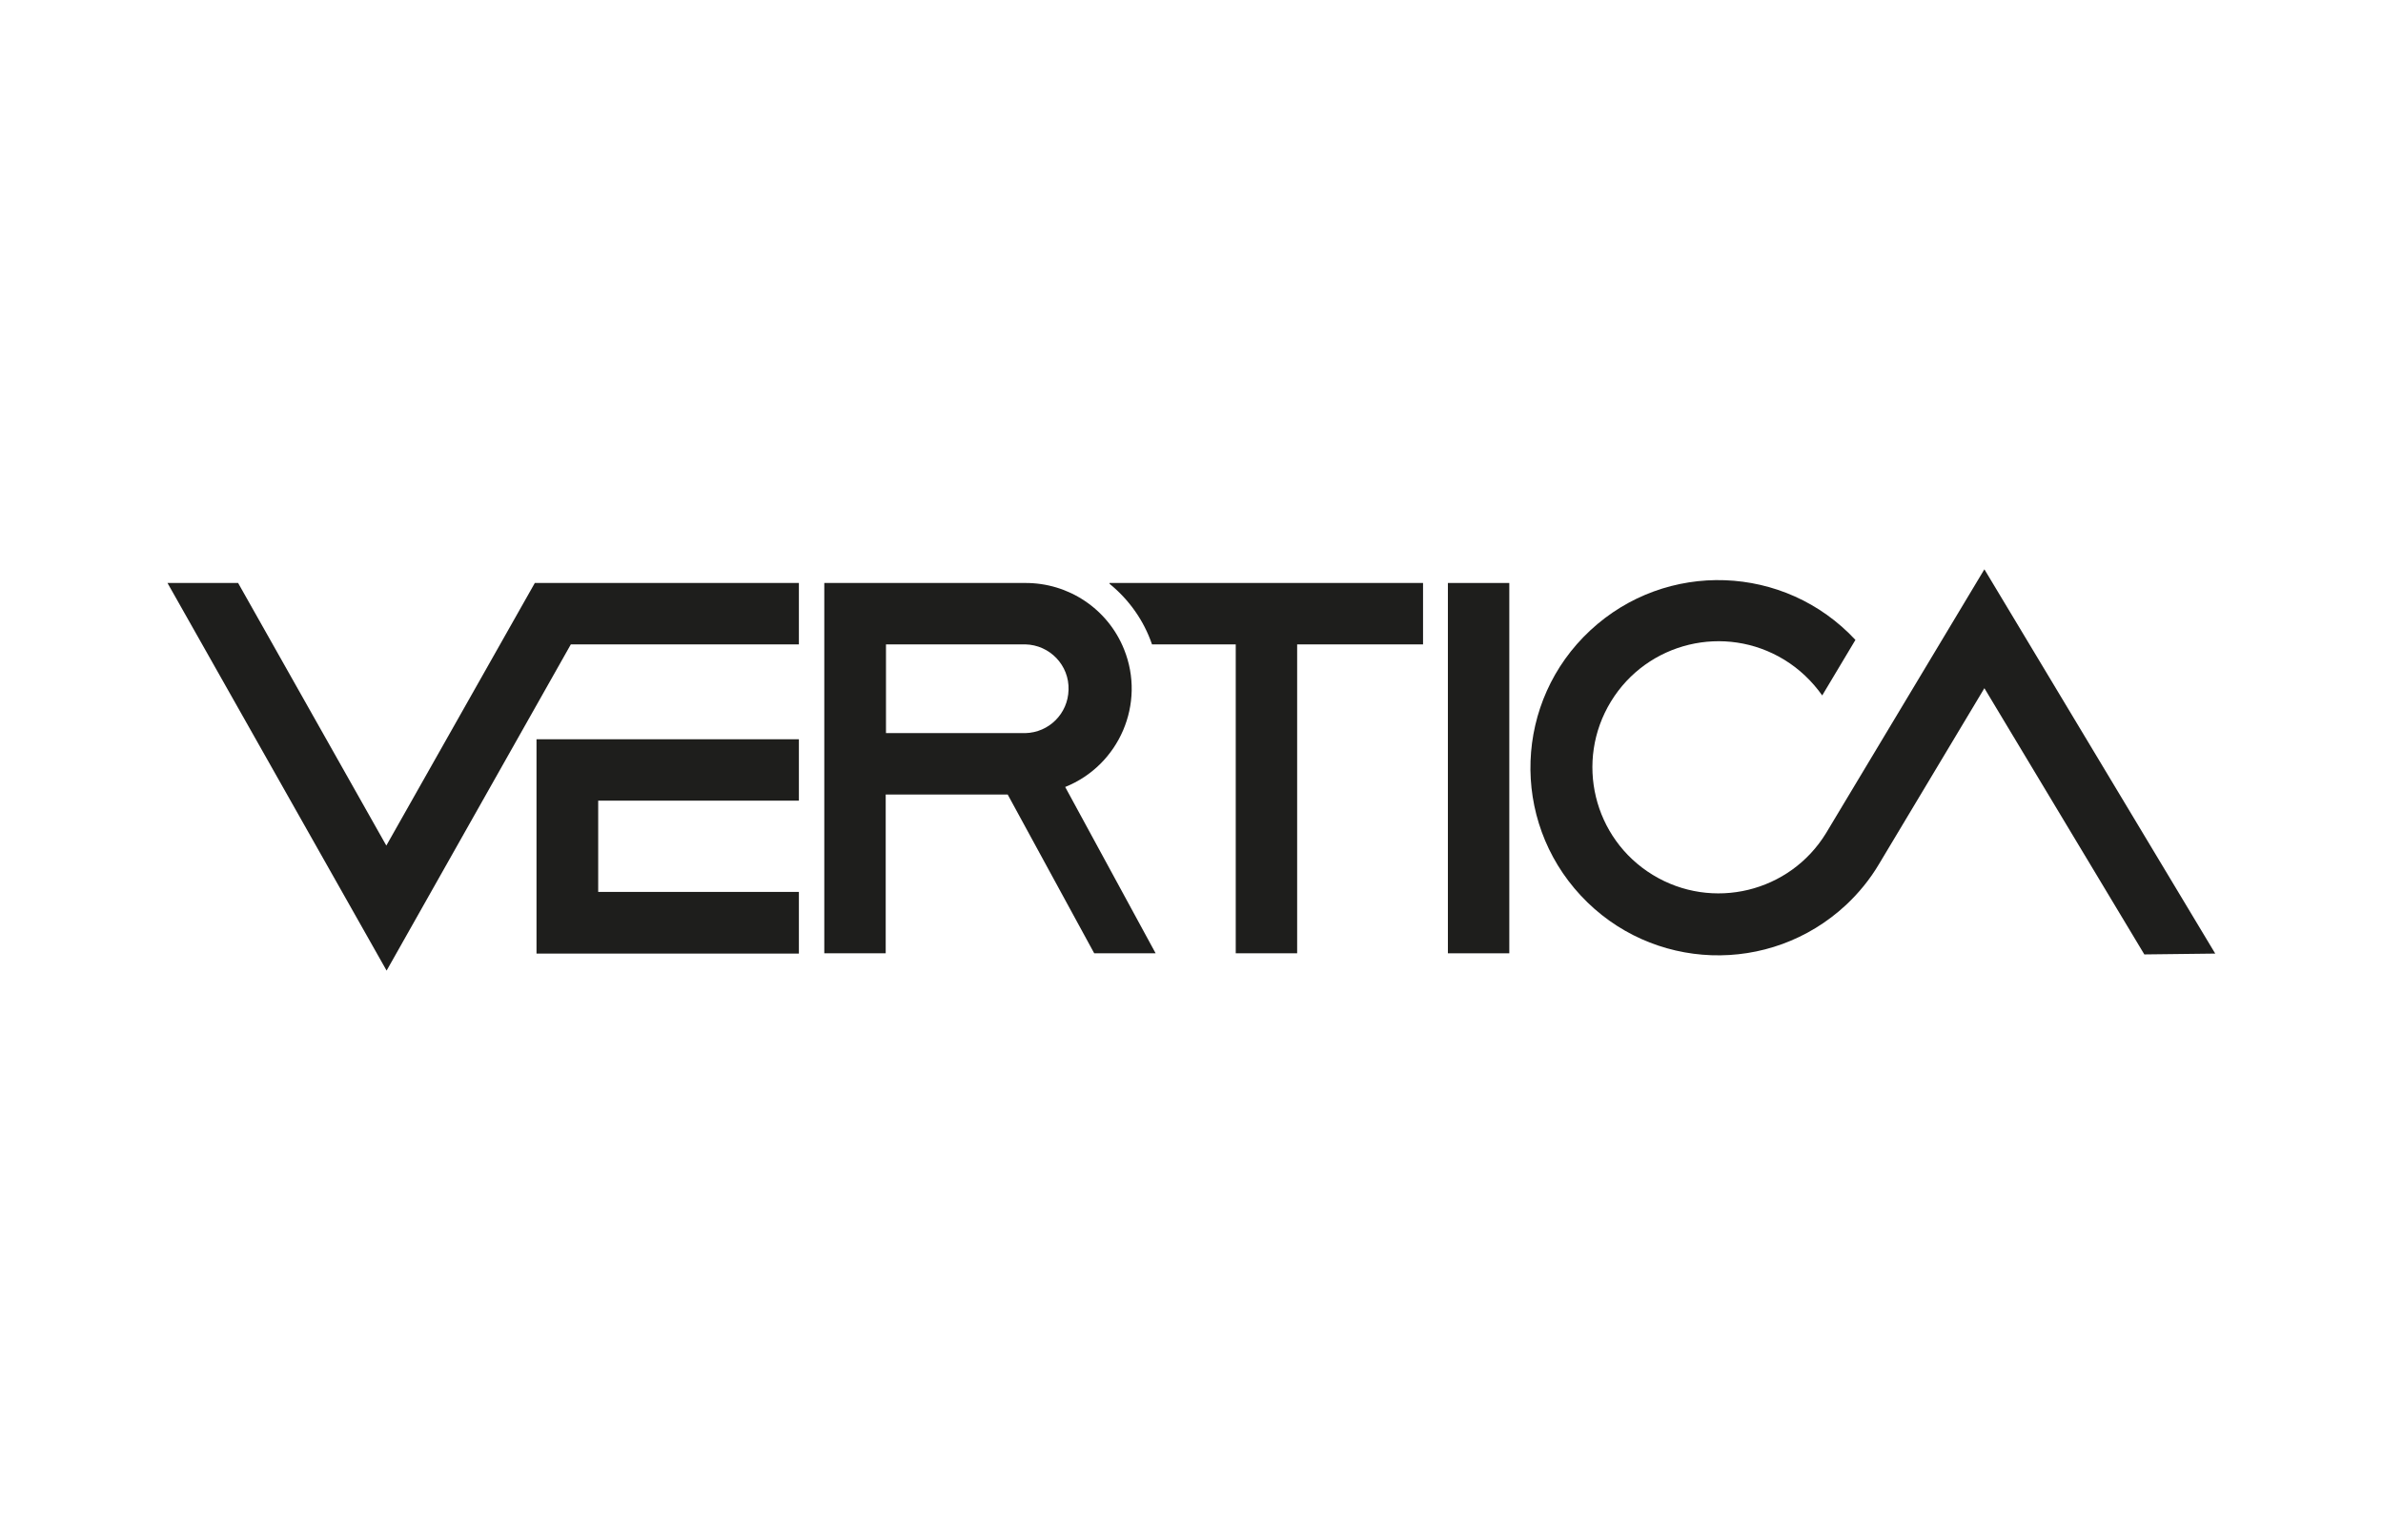
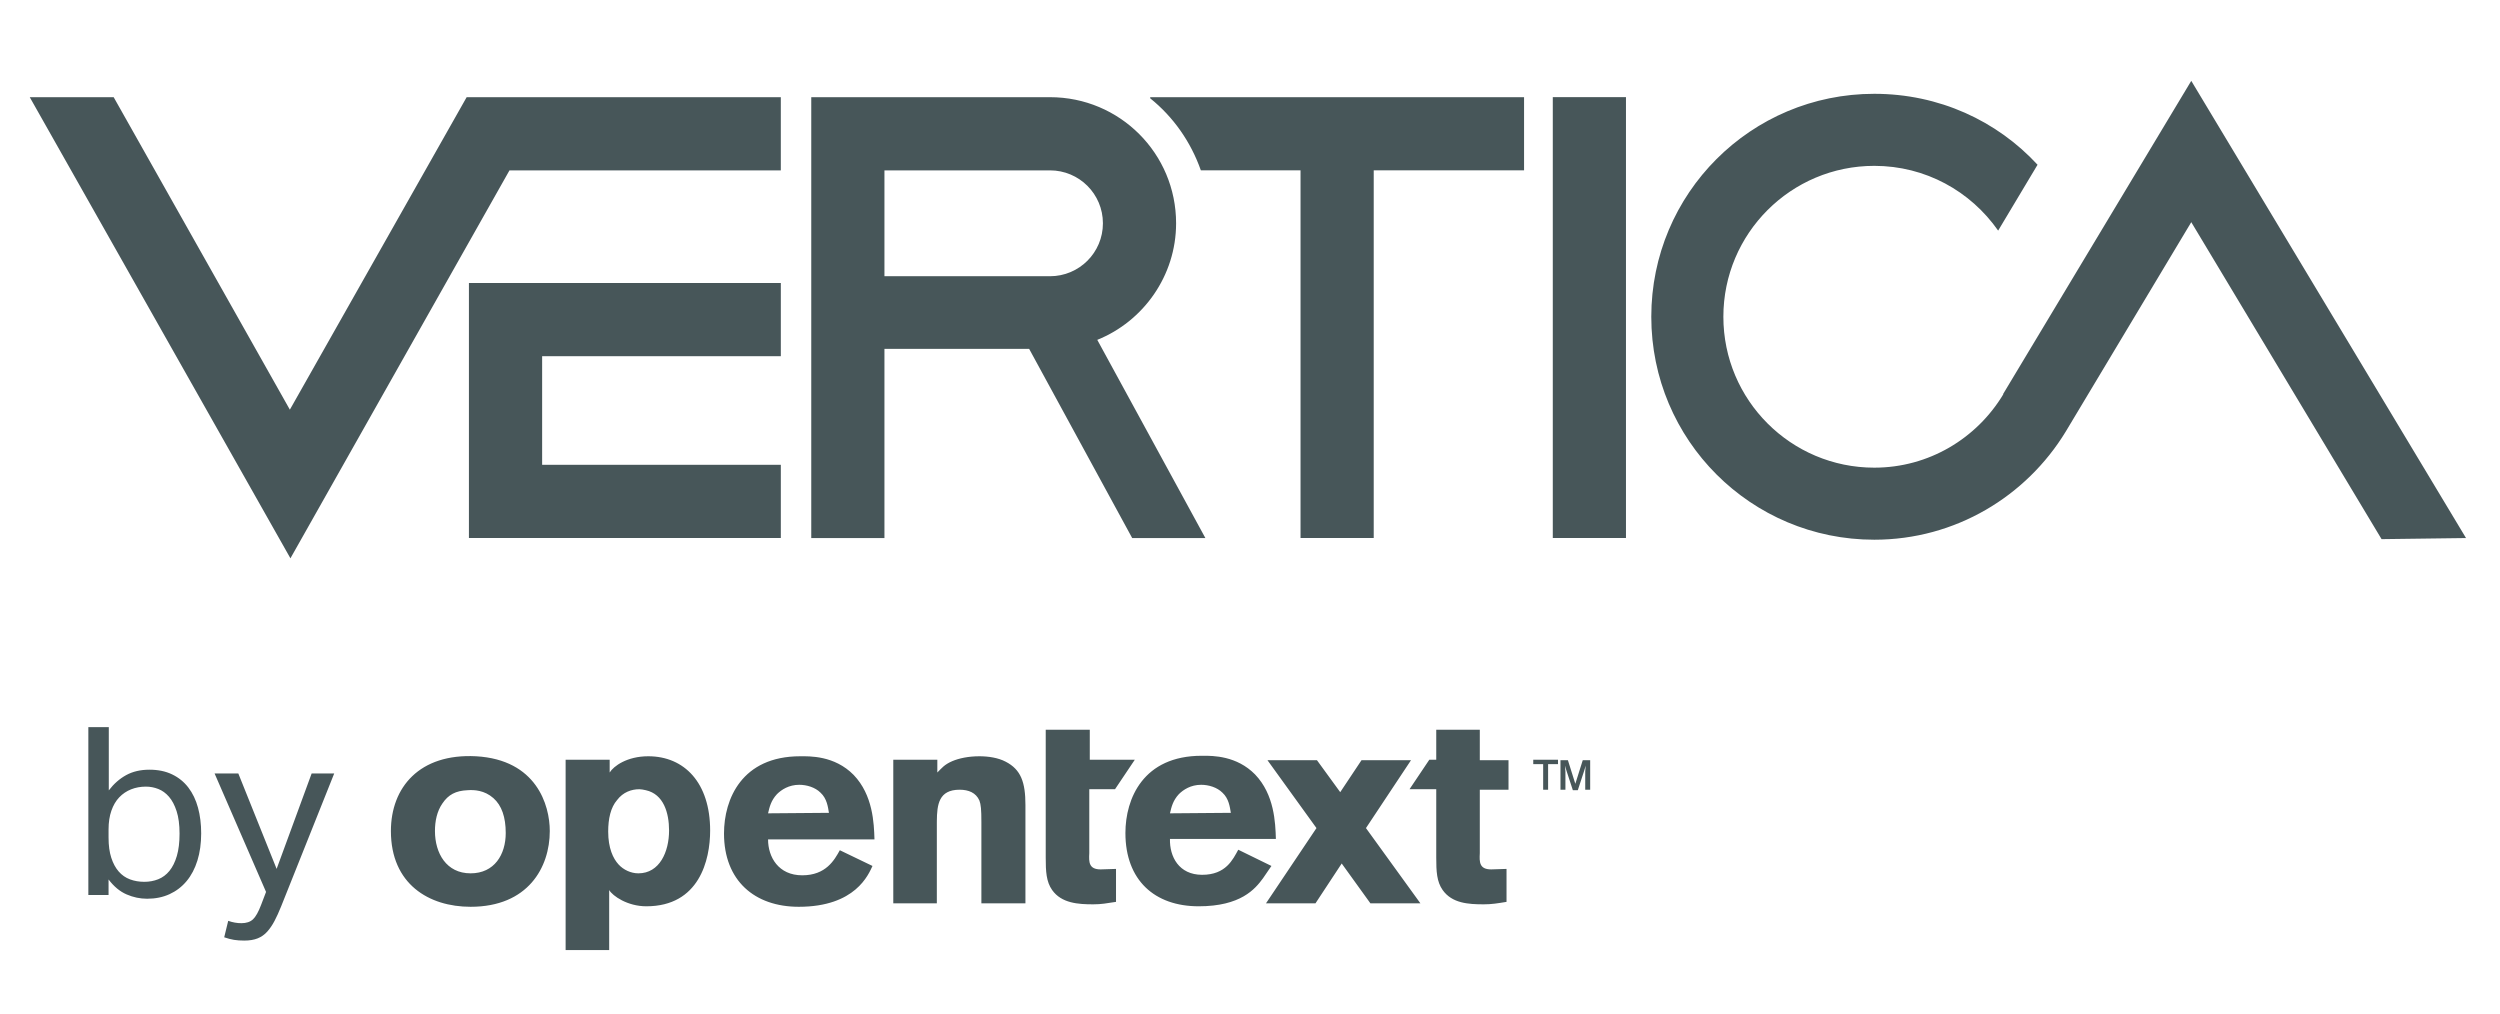
- <svg xmlns="http://www.w3.org/2000/svg" version="1.0" id="Layer_1" x="0px" y="0px" viewBox="0 0 853.7 551.8" style="enable-background:new 0 0 853.7 551.8;" xml:space="preserve">
-   <style type="text/css">
- 	.st0{fill:#1E1E1C;}
- </style>
-   <polygon class="st0" points="286.2,208.9 191.6,208.9 191.6,208.9 191.6,208.9 138.4,303 85.3,208.9 60,208.9 138.5,347.8   204.5,230.9 286.2,230.9 " />
-   <polygon class="st0" points="286.2,286.9 286.2,264.9 192.2,264.9 192.2,341.7 286.2,341.7 286.2,319.6 214.3,319.6 214.3,286.9 " />
-   <rect x="518.7" y="208.9" class="st0" width="22" height="132.7" />
-   <path class="st0" d="M510,208.9H397.5v0.3c7,5.7,12.3,13.2,15.2,21.7h30v110.7h22V230.9h45.1v-22L510,208.9z" />
-   <path class="st0" d="M392,341.6h22L381.6,282c19.4-7.8,28.9-29.9,21.1-49.3c-5.8-14.5-19.9-23.9-35.5-23.8h-71.9v132.7h22v-56.9  h43.7L392,341.6z M317.4,230.9h49.9c8.8,0.2,15.8,7.5,15.5,16.3c-0.2,8.5-7,15.3-15.5,15.5h-49.9V230.9z" />
-   <path class="st0" d="M710.9,204L710.9,204l-56.7,94.5l0,0c-13,21.3-40.8,28-62.1,15c-21.3-13-28-40.8-15-62.1  c13-21.3,40.8-28,62.1-15c5.4,3.3,10,7.7,13.6,12.8l11.9-19.9c-25.3-27.2-67.8-28.7-95-3.4c-27.2,25.3-28.7,67.8-3.4,95  c25.3,27.2,67.8,28.7,95,3.4c4.6-4.3,8.6-9.2,11.8-14.6l0,0l37.8-63.1l57.3,95.4l25.4-0.3L710.9,204z" />
+ <svg xmlns="http://www.w3.org/2000/svg" viewBox="0 0 408.412 165.639">
+   <g id="Outlined" stroke="none" stroke-width="1" fill="none" fill-rule="evenodd" transform="matrix(1, 0, 0, 1, 4.859752, 13.20815)">
+     <g id="Logos---Outlined" transform="translate(-970, -645)" fill="#475659" fill-rule="nonzero">
+       <path d="M979.573,750.582 L982.914,750.582 L982.914,760.912 C983.733,759.837 984.68,759.005 985.755,758.416 C986.83,757.827 988.098,757.533 989.557,757.533 C990.965,757.533 992.2,757.789 993.262,758.301 C994.325,758.813 995.208,759.53 995.912,760.451 C996.616,761.373 997.141,762.467 997.486,763.734 C997.832,765.002 998.005,766.403 998.005,767.939 C998.005,769.578 997.8,771.056 997.39,772.374 C996.981,773.693 996.392,774.813 995.624,775.734 C994.856,776.656 993.928,777.366 992.84,777.866 C991.752,778.365 990.53,778.614 989.173,778.614 C988.021,778.614 986.901,778.378 985.813,777.904 C984.725,777.43 983.746,776.618 982.875,775.466 L982.875,778 L979.573,778 L979.573,750.582 Z M982.875,768.63 C982.875,769.91 983.022,771.005 983.317,771.914 C983.611,772.822 984.014,773.571 984.526,774.16 C985.038,774.749 985.653,775.178 986.37,775.446 C987.086,775.715 987.867,775.85 988.712,775.85 C989.531,775.85 990.293,775.709 990.997,775.427 C991.701,775.146 992.309,774.691 992.821,774.064 C993.333,773.437 993.736,772.624 994.03,771.626 C994.325,770.627 994.472,769.411 994.472,767.978 C994.472,766.518 994.312,765.296 993.992,764.31 C993.672,763.325 993.256,762.538 992.744,761.949 C992.232,761.36 991.65,760.938 990.997,760.682 C990.344,760.426 989.672,760.298 988.981,760.298 C988.11,760.298 987.304,760.445 986.562,760.739 C985.819,761.034 985.173,761.469 984.622,762.045 C984.072,762.621 983.643,763.35 983.336,764.234 C983.029,765.117 982.875,766.134 982.875,767.286 L982.875,768.63 Z M1002.421,782.224 C1003.138,782.48 1003.854,782.608 1004.571,782.608 C1005.39,782.608 1006.024,782.397 1006.472,781.974 C1006.92,781.552 1007.362,780.765 1007.797,779.613 L1008.603,777.501 L1000.194,758.147 L1004.072,758.147 L1010.331,773.738 L1016.053,758.147 L1019.739,758.147 L1011.061,779.882 C1010.702,780.778 1010.344,781.565 1009.986,782.243 C1009.627,782.922 1009.23,783.504 1008.795,783.99 C1008.36,784.477 1007.842,784.842 1007.24,785.085 C1006.638,785.328 1005.902,785.45 1005.032,785.45 C1004.418,785.45 1003.867,785.411 1003.381,785.334 C1002.894,785.258 1002.357,785.117 1001.768,784.912 L1002.421,782.224 Z M1071.046,755.339 C1076.949,755.339 1081.153,759.679 1081.153,767.473 C1081.153,772.295 1079.375,779.848 1070.723,779.848 C1067.65,779.848 1065.224,778.161 1064.658,777.196 L1064.658,787 L1057.543,787 L1057.543,755.902 L1064.739,755.902 L1064.739,757.991 C1065.386,756.946 1067.569,755.339 1071.046,755.339 Z M1042.908,755.339 C1052.772,755.902 1054.955,763.295 1054.955,767.554 C1054.955,773.5 1051.398,779.929 1042.018,779.929 C1035.226,779.929 1029,776.232 1029,767.554 C1029,760.402 1033.69,754.857 1042.908,755.339 Z M1104.602,758.393 C1107.756,761.688 1107.917,766.268 1107.998,768.92 L1090.614,768.92 C1090.614,771.812 1092.312,774.786 1096.193,774.786 C1100.074,774.786 1101.449,772.295 1102.338,770.688 L1107.675,773.259 C1107.028,774.625 1104.926,779.929 1095.627,779.929 C1088.431,779.929 1083.417,775.67 1083.417,767.955 C1083.417,762.33 1086.328,755.339 1095.87,755.339 C1097.325,755.339 1101.449,755.179 1104.602,758.393 Z M1170.178,758.312 C1173.332,761.607 1173.493,766.188 1173.574,768.839 L1156.271,768.839 C1156.19,771.732 1157.726,774.705 1161.526,774.705 C1165.408,774.705 1166.54,772.214 1167.429,770.607 L1172.847,773.259 L1171.472,775.268 C1170.178,777.036 1167.833,779.848 1160.96,779.848 C1153.764,779.848 1148.993,775.589 1148.993,767.875 C1148.993,762.25 1151.904,755.259 1161.446,755.259 L1161.671,755.258 C1163.292,755.251 1167.175,755.251 1170.178,758.312 Z M1206.888,751 L1206.888,755.982 L1211.578,755.982 L1211.578,760.804 L1206.888,760.804 L1206.888,771.17 C1206.807,772.616 1206.807,773.821 1208.748,773.821 L1211.254,773.741 L1211.254,779.125 C1209.799,779.366 1208.828,779.527 1207.535,779.527 C1205.028,779.527 1202.36,779.366 1200.823,777.196 C1199.853,775.83 1199.772,774.143 1199.772,771.893 L1199.772,760.723 L1195.406,760.723 L1198.64,755.902 L1199.772,755.902 L1199.772,751 L1206.888,751 Z M1143.172,751 L1143.172,755.902 L1150.53,755.902 L1147.295,760.723 L1143.091,760.723 L1143.091,771.17 C1143.01,772.616 1143.01,773.821 1144.95,773.821 L1147.457,773.741 L1147.457,779.125 C1145.921,779.366 1145.031,779.527 1143.738,779.527 C1141.312,779.527 1138.563,779.366 1137.026,777.196 C1136.056,775.83 1135.975,774.143 1135.975,771.893 L1135.975,751 L1143.172,751 Z M1125.14,755.339 C1126.596,755.339 1128.213,755.58 1129.426,756.223 C1131.932,757.509 1132.66,759.598 1132.66,763.295 L1132.66,779.366 L1125.464,779.366 L1125.464,766.107 C1125.464,764.018 1125.383,763.214 1125.14,762.571 C1124.574,761.286 1123.361,760.804 1121.906,760.804 C1118.503,760.804 1118.213,763.225 1118.189,765.914 L1118.187,766.291 L1118.186,779.366 L1111.071,779.366 L1111.071,755.902 L1118.267,755.902 L1118.267,757.991 C1118.995,757.268 1119.399,756.705 1120.693,756.143 C1121.825,755.661 1123.361,755.339 1125.14,755.339 Z M1180.285,755.982 L1184.086,761.205 L1187.563,755.982 L1195.649,755.982 L1188.29,767.071 L1197.185,779.366 L1189.018,779.366 L1184.328,772.857 L1180.043,779.366 L1171.957,779.366 L1180.205,767.071 L1172.2,755.982 L1180.285,755.982 Z M1041.533,760.884 C1039.592,760.964 1038.38,761.607 1037.409,763.054 C1036.52,764.339 1036.196,765.946 1036.196,767.554 C1036.196,771.17 1038.056,774.464 1042.018,774.464 C1045.899,774.464 1047.759,771.411 1047.759,767.875 C1047.759,765.304 1047.112,763.375 1045.738,762.17 C1044.282,760.884 1042.584,760.804 1041.533,760.884 Z M1069.591,760.723 C1068.297,760.723 1066.922,761.205 1065.952,762.491 C1064.901,763.696 1064.497,765.545 1064.497,767.634 C1064.497,770.366 1065.305,772.054 1066.195,773.018 C1067.003,773.902 1068.216,774.464 1069.429,774.464 C1072.906,774.464 1074.442,770.929 1074.442,767.473 C1074.442,764.58 1073.553,761.527 1070.642,760.884 C1070.238,760.804 1069.914,760.723 1069.591,760.723 Z M1095.708,760 C1094.01,760 1092.797,760.804 1092.069,761.527 C1091.099,762.571 1090.856,763.616 1090.614,764.661 L1100.559,764.58 C1100.398,763.616 1100.236,762.25 1099.185,761.286 C1098.295,760.402 1096.921,760 1095.708,760 Z M1161.365,760 C1159.667,760 1158.454,760.804 1157.726,761.527 C1156.756,762.571 1156.513,763.616 1156.271,764.661 L1166.216,764.58 C1166.054,763.616 1165.893,762.25 1164.842,761.286 C1163.952,760.402 1162.578,760 1161.365,760 Z M1221.281,755.982 L1222.493,759.839 L1223.706,755.982 L1224.919,755.982 L1224.919,760.804 L1224.111,760.804 L1224.111,757.83 L1224.191,756.866 L1223.949,757.67 L1222.898,760.884 L1222.089,760.884 L1221.038,757.67 L1220.795,756.866 L1220.876,757.83 L1220.876,760.804 L1220.068,760.804 L1220.068,755.982 L1221.281,755.982 Z M1219.663,755.902 L1219.663,756.625 L1218.046,756.625 L1218.046,760.804 L1217.238,760.804 L1217.238,756.625 L1215.62,756.625 L1215.62,755.902 L1219.663,755.902 Z M983.708,647.666 L1012.493,698.718 L1041.377,647.666 L1092.698,647.666 L1092.698,659.626 L1048.37,659.626 L1012.586,723 L970,647.666 L983.708,647.666 Z M1092.7,678.019 L1092.7,689.98 L1053.706,689.98 L1053.706,707.727 L1092.7,707.727 L1092.7,719.687 L1041.746,719.687 L1041.746,678.019 L1092.7,678.019 Z M1218.812,719.685 L1230.767,719.685 L1230.767,647.664 L1218.812,647.664 L1218.812,719.685 Z M1136.671,647.668 C1148.075,647.668 1157.273,656.867 1157.273,668.271 C1157.273,676.825 1151.94,684.276 1144.396,687.312 L1162.056,719.689 L1150.1,719.689 L1133.264,688.78 L1109.627,688.78 L1109.627,719.689 L1097.671,719.689 L1097.671,647.668 Z M1214.118,647.666 L1214.118,659.621 L1189.558,659.621 L1189.558,719.687 L1177.602,719.687 L1177.602,659.621 L1161.318,659.621 C1159.664,654.932 1156.814,650.887 1153.042,647.852 L1153.042,647.666 L1214.118,647.666 Z M1136.671,659.624 L1109.627,659.624 L1109.627,676.918 L1136.671,676.918 C1141.453,676.918 1145.318,673.053 1145.318,668.271 C1145.318,663.489 1141.453,659.624 1136.671,659.624 Z M1323.116,644.999 L1323.116,644.999 L1292.392,696.139 L1292.392,696.232 C1288.069,703.405 1280.251,708.192 1271.331,708.192 C1257.716,708.192 1246.678,697.154 1246.678,683.54 C1246.678,669.925 1257.716,658.887 1271.331,658.887 C1279.7,658.887 1287.059,663.025 1291.568,669.466 L1298.004,658.706 C1291.382,651.528 1281.905,647.117 1271.331,647.117 C1251.187,647.117 1234.903,663.396 1234.903,683.54 C1234.903,703.683 1251.187,719.962 1271.331,719.962 C1284.575,719.962 1296.164,712.882 1302.606,702.302 L1323.116,668.085 L1354.205,719.869 L1368,719.689 L1323.116,644.999 Z" id="Vertica-OT" />
+     </g>
+   </g>
</svg>
